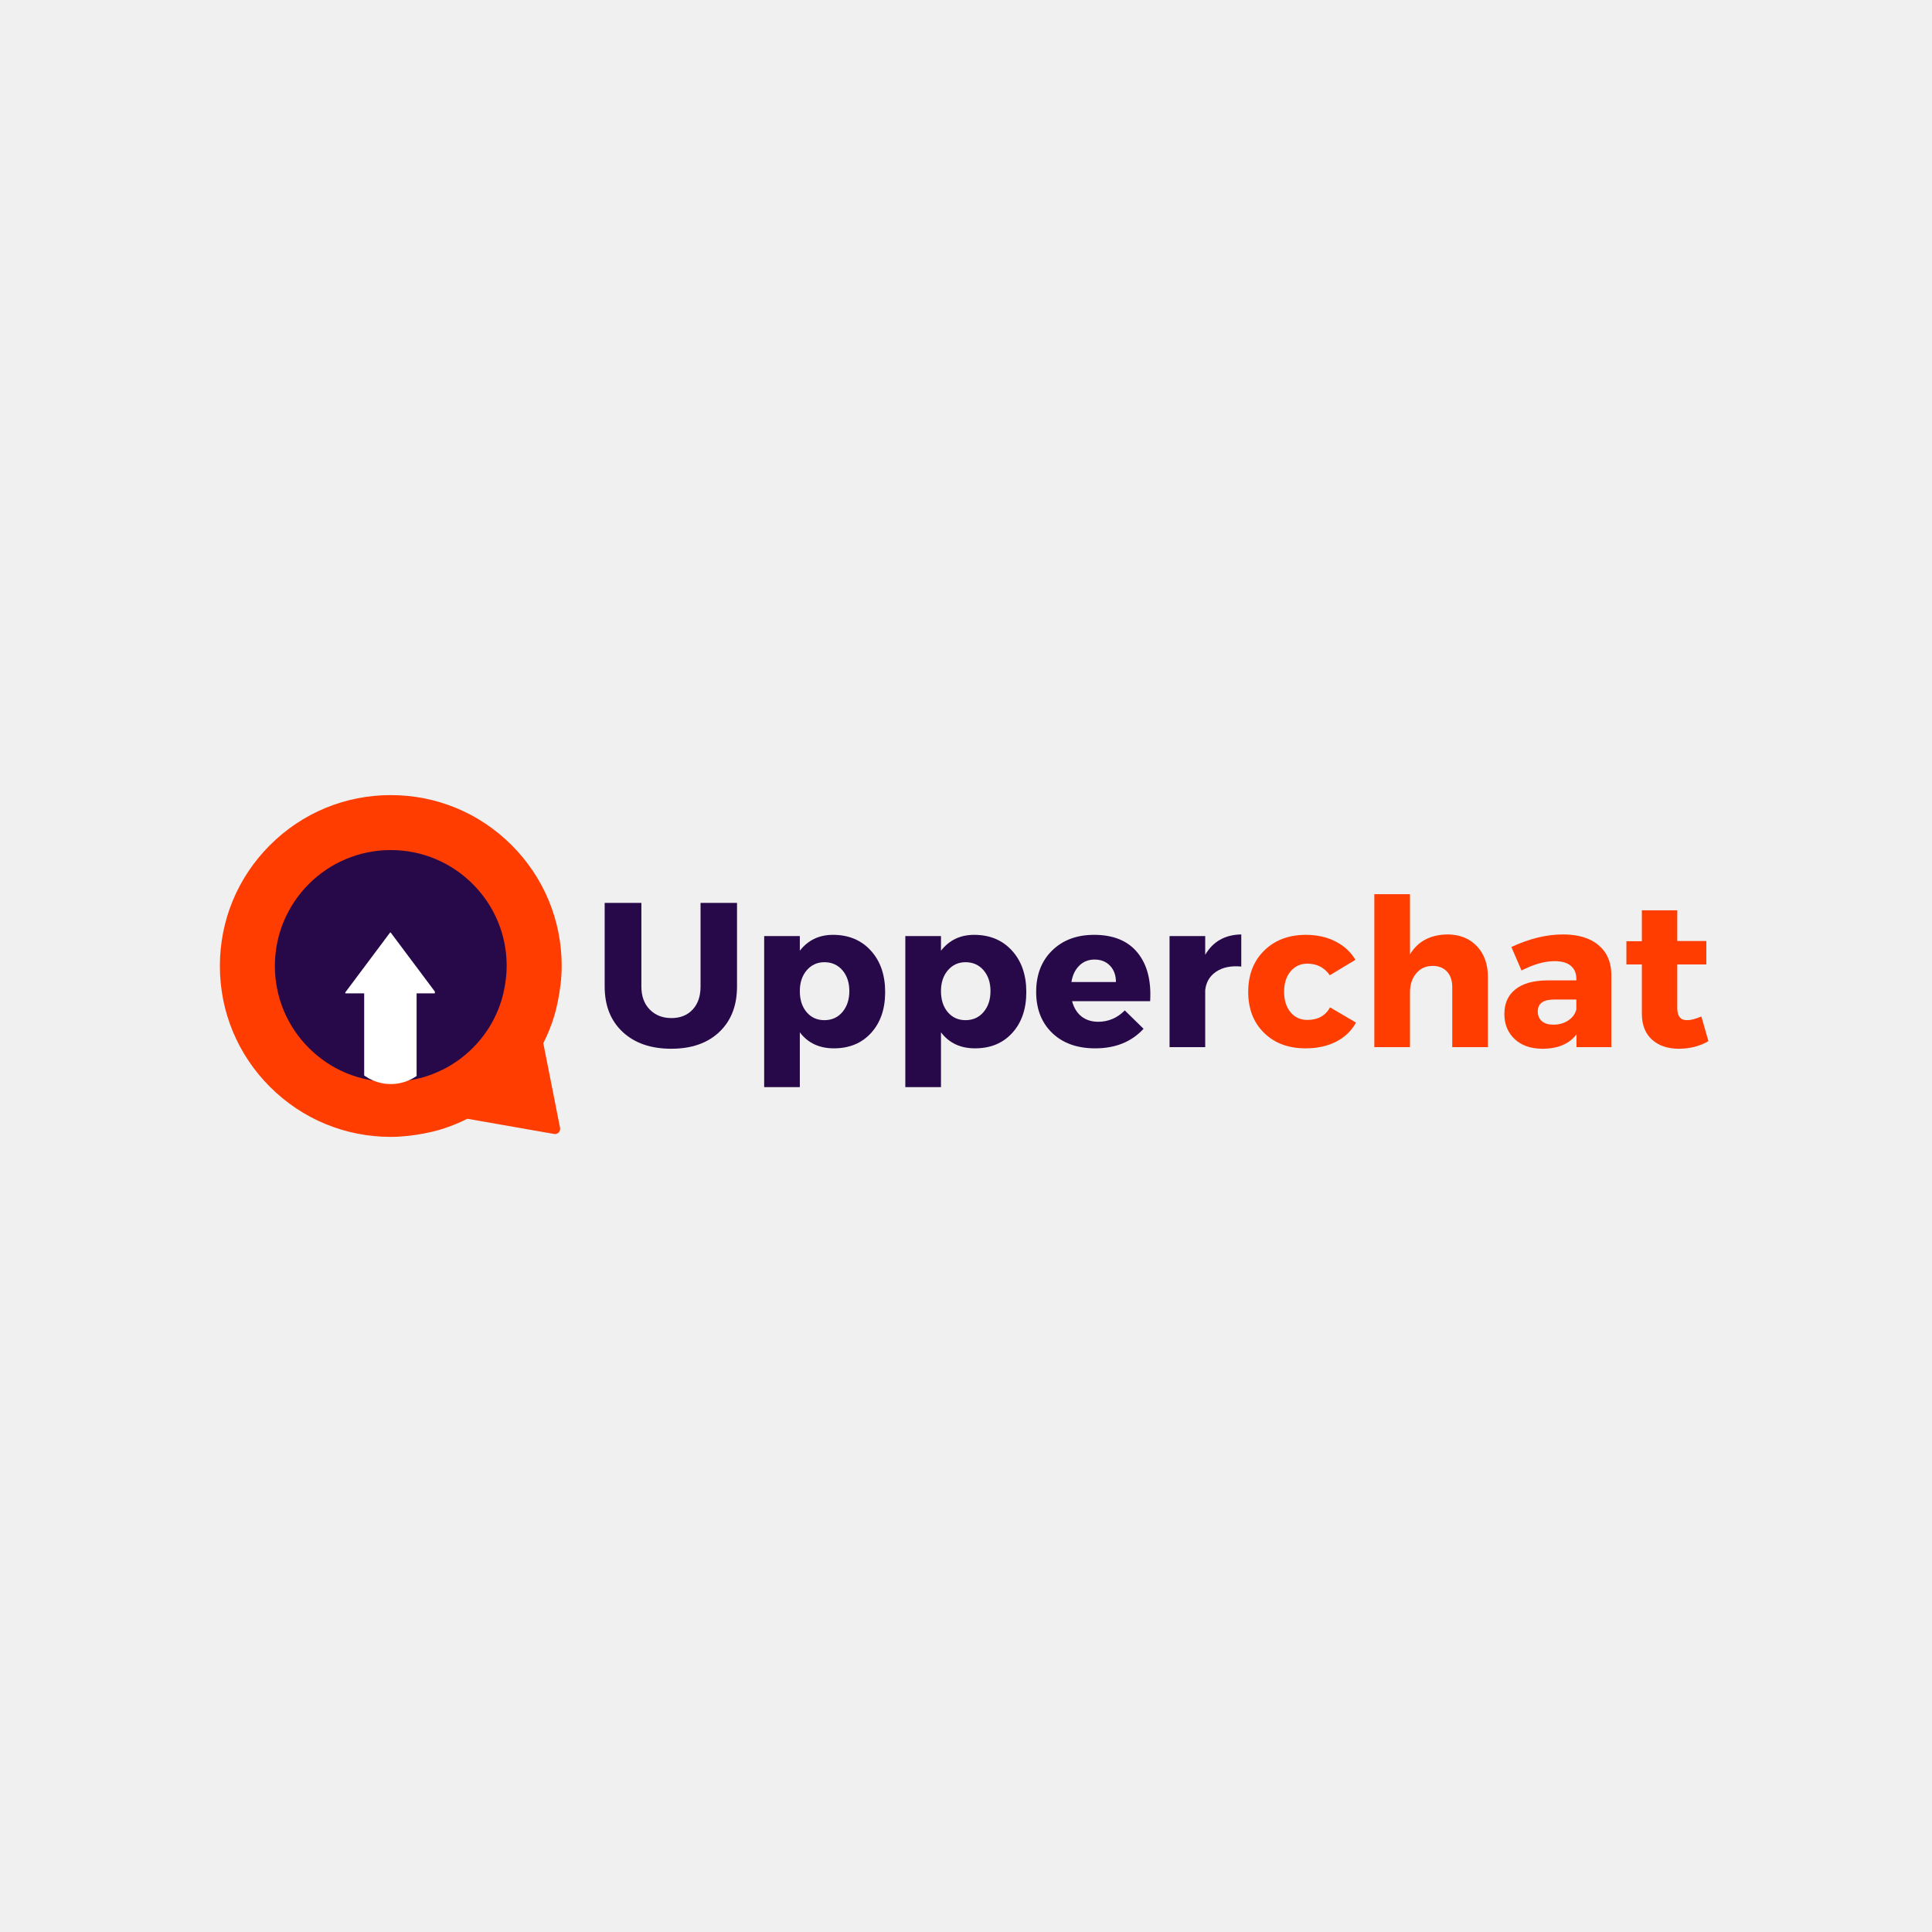
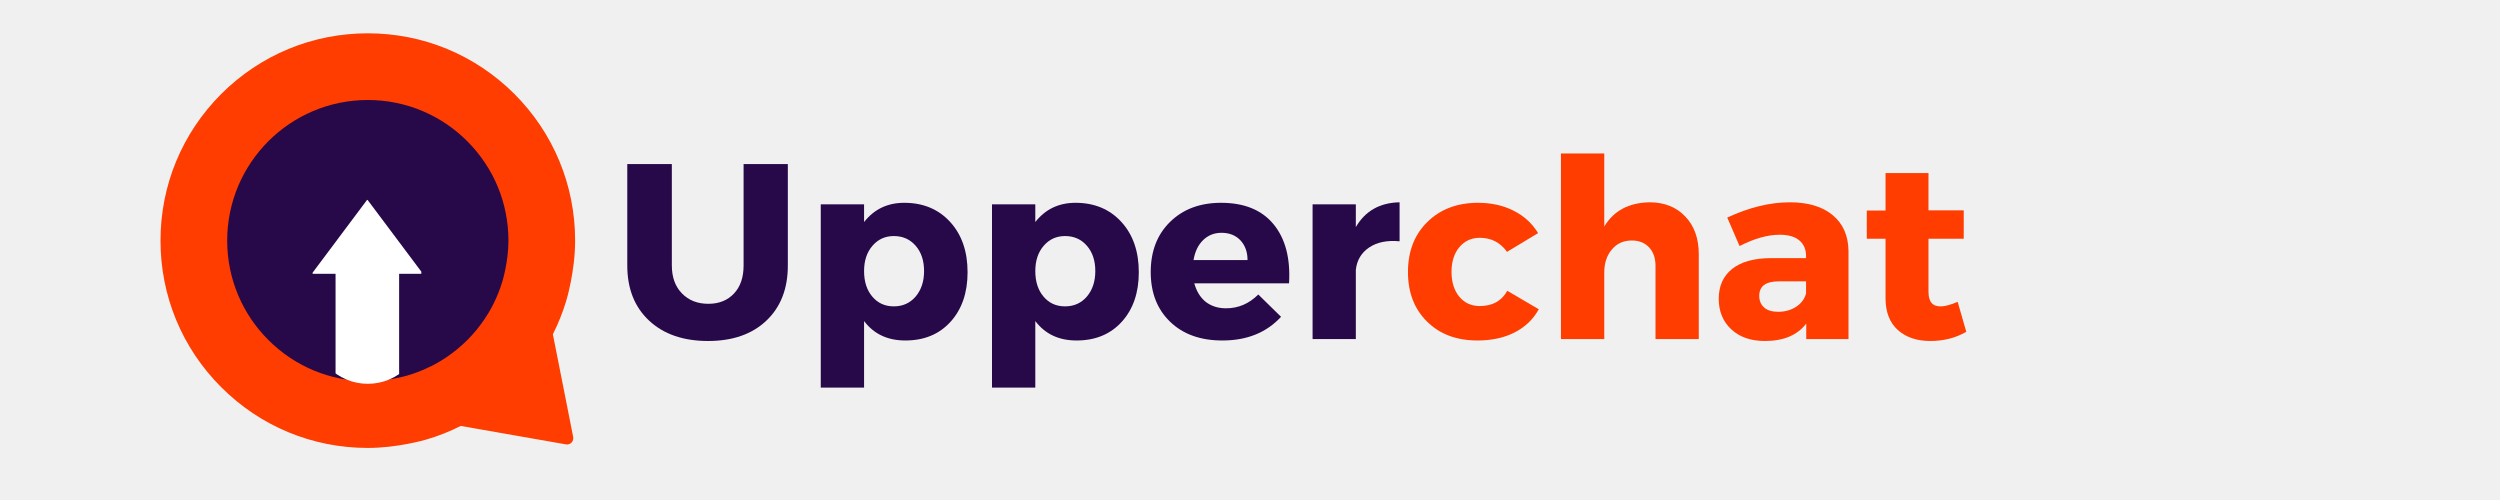
- <svg xmlns="http://www.w3.org/2000/svg" width="2458px" height="2458px" viewBox="0 0 2458 2458" version="1.1">
+ <svg xmlns="http://www.w3.org/2000/svg" width="500px" height="100px" viewBox="0 0 500 160" preserveAspectRatio="xMidYMid meet" version="1.0">
  <defs>
-     <clipPath id="clip1">
-       <path d="M 279.75 1011.57 L 715 1011.57 L 715 1447 L 279.75 1447 Z M 279.75 1011.57 " />
+     <g id="svg_1" />
+     <clipPath id="5fa381441b">
+       <path clip-rule="nonzero" d="m0.68,0.33l66.59,0l0,66.47l-66.59,0l0,-66.47zm0,0" id="svg_2" />
    </clipPath>
-     <clipPath id="clip2">
-       <path d="M 349.703 1081.496 L 644.508 1081.496 L 644.508 1376.328 L 349.703 1376.328 Z M 349.703 1081.496 " />
+     <clipPath id="870a31f73b">
+       <path clip-rule="nonzero" d="m11.35,11l44.98,0l0,44.98l-44.98,0l0,-44.98zm0,0" id="svg_3" />
    </clipPath>
-     <clipPath id="clip3">
-       <path d="M 349.703 1229 C 349.703 1310.445 415.734 1376.504 497.184 1376.504 C 578.652 1376.504 644.688 1310.445 644.688 1229 C 644.688 1147.555 578.652 1081.496 497.184 1081.496 C 415.734 1081.496 349.703 1147.555 349.703 1229 Z M 349.703 1229 " />
+     <clipPath id="74cfaafcae">
+       <path clip-rule="nonzero" d="m11.35,33.5c0,12.43 10.08,22.5 22.5,22.5c12.43,0 22.51,-10.07 22.51,-22.5c0,-12.43 -10.08,-22.5 -22.51,-22.5c-12.42,0 -22.5,10.07 -22.5,22.5zm0,0" id="svg_4" />
    </clipPath>
-     <clipPath id="clip4">
-       <path d="M 439.316 1186.344 L 553.254 1186.344 L 553.254 1379.195 L 439.316 1379.195 Z M 439.316 1186.344 " />
+     <clipPath id="72abdc2750">
+       <path clip-rule="nonzero" d="m25.02,26.99l17.39,0l0,29.42l-17.39,0l0,-29.42zm0,0" id="svg_5" />
    </clipPath>
-     <clipPath id="clip5">
-       <path d="M 497.184 1379.195 C 529.109 1379.195 555.023 1353.309 555.023 1321.355 L 555.023 1243.594 C 555.023 1211.641 529.109 1185.754 497.184 1185.754 C 465.227 1185.754 439.316 1211.641 439.316 1243.594 L 439.316 1321.355 C 439.316 1353.309 465.227 1379.195 497.184 1379.195 Z M 497.184 1379.195 " />
+     <clipPath id="9f431f0bdb">
+       <path clip-rule="nonzero" d="m33.85,56.41c4.87,0 8.83,-3.95 8.83,-8.82l0,-11.86c0,-4.88 -3.96,-8.83 -8.83,-8.83c-4.87,0 -8.83,3.95 -8.83,8.83l0,11.86c0,4.87 3.96,8.82 8.83,8.82zm0,0" id="svg_6" />
+     </clipPath>
+     <clipPath id="031c09aa49">
+       <path clip-rule="nonzero" d="m72,9l218.64,0l0,49l-218.64,0l0,-49zm0,0" id="svg_7" />
+     </clipPath>
+     <clipPath id="94280b9e2b">
+       <path clip-rule="nonzero" d="m34,18l24,0l0,30.68l-24,0l0,-30.68zm0,0" id="svg_8" />
+     </clipPath>
+     <clipPath id="8caa89db28">
+       <path clip-rule="nonzero" d="m61,18l25,0l0,30.68l-25,0l0,-30.68zm0,0" id="svg_9" />
+     </clipPath>
+     <clipPath id="51553d91e4">
+       <rect height="49" id="svg_10" width="219" x="0" y="0" />
+     </clipPath>
+     <clipPath id="d4337a12f5">
+       <rect height="67" id="svg_11" width="291" x="0" y="0" />
    </clipPath>
  </defs>
-   <g id="surface1">
-     <g clip-path="url(#clip1)" clip-rule="nonzero">
-       <path style=" stroke:none;fill-rule:nonzero;fill:rgb(100%,23.922%,0%);fill-opacity:1;" d="M 497.184 1446.406 C 439.113 1446.406 384.496 1423.797 343.43 1382.727 C 302.359 1341.66 279.75 1287.07 279.75 1229 C 279.75 1170.902 302.359 1116.316 343.43 1075.246 C 384.496 1034.18 439.113 1011.57 497.184 1011.57 C 555.254 1011.57 609.867 1034.18 650.934 1075.246 C 691.977 1116.316 714.613 1170.902 714.613 1229 C 714.613 1261.34 705.547 1291.348 705.113 1292.703 C 701.504 1304.559 696.844 1316.156 691.234 1327.219 L 712.539 1434.961 C 712.949 1437.086 712.309 1439.285 710.797 1440.824 C 709.262 1442.359 707.086 1443.078 704.961 1442.691 L 594.633 1423.359 C 582.957 1429.223 570.719 1434.062 558.195 1437.727 C 556.969 1438.082 528.008 1446.406 497.184 1446.406 Z M 497.184 1446.406 " />
-     </g>
-     <g clip-path="url(#clip2)" clip-rule="nonzero">
-       <g clip-path="url(#clip3)" clip-rule="nonzero">
-         <path style=" stroke:none;fill-rule:nonzero;fill:rgb(15.294%,3.529%,28.627%);fill-opacity:1;" d="M 497.156 1376.43 C 457.777 1376.43 420.727 1361.094 392.895 1333.234 C 365.039 1305.402 349.703 1268.355 349.703 1228.973 C 349.703 1189.57 365.039 1152.547 392.895 1124.688 C 420.727 1096.855 457.777 1081.496 497.156 1081.496 C 536.562 1081.496 573.586 1096.855 601.441 1124.688 C 629.273 1152.547 644.637 1189.57 644.637 1228.973 C 644.637 1250.918 638.465 1271.246 638.184 1272.168 C 635.727 1280.207 632.578 1288.094 628.762 1295.598 L 643.227 1368.672 C 643.508 1370.105 643.074 1371.59 642.023 1372.641 C 641 1373.688 639.516 1374.176 638.082 1373.918 L 563.266 1360.785 C 555.355 1364.777 547.031 1368.055 538.531 1370.539 C 537.715 1370.77 518.074 1376.43 497.156 1376.43 Z M 497.156 1376.43 " />
+   <g class="layer">
+     <g id="svg_12" transform="matrix(2, 0, 0, 2, -100, 10)">
+       <g clip-path="url(#d4337a12f5)" id="svg_13">
+         <g clip-path="url(#5fa381441b)" id="svg_14">
+           <path d="m33.85,66.67c-8.86,0 -17.19,-3.45 -23.46,-9.72c-6.26,-6.26 -9.71,-14.59 -9.71,-23.45c0,-8.86 3.45,-17.19 9.71,-23.46c6.27,-6.26 14.6,-9.71 23.46,-9.71c8.86,0 17.19,3.45 23.46,9.71c6.26,6.27 9.71,14.6 9.71,23.46c0,4.93 -1.38,9.51 -1.45,9.72c-0.55,1.81 -1.26,3.58 -2.11,5.26l3.25,16.44c0.06,0.33 -0.04,0.66 -0.27,0.9c-0.23,0.23 -0.56,0.34 -0.89,0.28l-16.83,-2.95c-1.78,0.9 -3.65,1.64 -5.56,2.19c-0.19,0.06 -4.61,1.33 -9.31,1.33zm0,0" fill="#ff3d00" fill-rule="nonzero" id="svg_15" />
+         </g>
+         <g clip-path="url(#870a31f73b)" id="svg_16">
+           <g clip-path="url(#74cfaafcae)" id="svg_17">
+             <path d="m33.85,55.99c-6.01,0 -11.66,-2.34 -15.91,-6.59c-4.25,-4.24 -6.59,-9.9 -6.59,-15.9c0,-6.02 2.34,-11.66 6.59,-15.91c4.25,-4.25 9.9,-6.59 15.91,-6.59c6.01,0 11.66,2.34 15.91,6.59c4.24,4.25 6.59,9.89 6.59,15.91c0,3.34 -0.94,6.45 -0.99,6.59c-0.37,1.22 -0.85,2.43 -1.43,3.57l2.2,11.15c0.05,0.22 -0.02,0.44 -0.18,0.6c-0.16,0.16 -0.38,0.24 -0.6,0.2l-11.42,-2c-1.2,0.6 -2.47,1.1 -3.77,1.48c-0.12,0.04 -3.12,0.9 -6.31,0.9zm0,0" fill="#270949" fill-rule="nonzero" id="svg_18" />
+           </g>
+         </g>
+         <g clip-path="url(#72abdc2750)" id="svg_19">
+           <g clip-path="url(#9f431f0bdb)" id="svg_20">
+             <path d="m42.67,38.81l-3.81,0l0,22.63l-10.17,0l0,-22.63l-3.81,0l8.89,-11.88l8.9,11.88zm0,0" fill="#ffffff" fill-rule="nonzero" id="svg_21" />
+           </g>
+         </g>
+         <g clip-path="url(#031c09aa49)" id="svg_22">
+           <g id="svg_23" transform="matrix(1, 0, 0, 1, 72, 9)">
+             <g clip-path="url(#51553d91e4)" id="svg_24">
+               <g fill="#270949" id="svg_25">
+                 <g id="svg_26" transform="translate(1.054435, 40.24788)">
+                   <g id="svg_27">
+                     <path d="m28,-28l0,16.23c0,3.72 -1.15,6.66 -3.44,8.83c-2.29,2.17 -5.4,3.25 -9.33,3.25c-3.94,0 -7.09,-1.08 -9.42,-3.25c-2.33,-2.17 -3.5,-5.11 -3.5,-8.83l0,-16.23l7.13,0l0,16.23c0,1.88 0.54,3.37 1.62,4.47c1.08,1.11 2.49,1.66 4.22,1.66c1.71,0 3.07,-0.55 4.1,-1.64c1.03,-1.1 1.54,-2.59 1.54,-4.49l0,-16.23l7.08,0zm0,0" id="svg_28" />
+                   </g>
+                 </g>
+               </g>
+               <g clip-path="url(#94280b9e2b)" id="svg_29">
+                 <g fill="#270949" id="svg_30">
+                   <g id="svg_31" transform="translate(31.37142, 40.24788)">
+                     <g id="svg_32">
+                       <path d="m16.31,-21.8c3.04,0 5.49,1.03 7.35,3.07c1.85,2.03 2.78,4.71 2.78,8.04c0,3.28 -0.91,5.92 -2.72,7.92c-1.81,2 -4.23,3 -7.24,3c-2.83,0 -5.03,-1.03 -6.6,-3.11l0,10.65l-6.93,0l0,-29.33l6.93,0l0,2.84c1.6,-2.05 3.75,-3.08 6.43,-3.08zm-1.67,16.57c1.44,0 2.6,-0.53 3.5,-1.58c0.9,-1.07 1.34,-2.42 1.34,-4.07c0,-1.65 -0.44,-3 -1.34,-4.04c-0.9,-1.04 -2.06,-1.56 -3.5,-1.56c-1.39,0 -2.53,0.52 -3.42,1.56c-0.9,1.04 -1.34,2.39 -1.34,4.04c0,1.68 0.43,3.04 1.31,4.08c0.88,1.05 2.03,1.57 3.45,1.57zm0,0" id="svg_33" />
+                     </g>
+                   </g>
+                 </g>
+               </g>
+               <g clip-path="url(#8caa89db28)" id="svg_34">
+                 <g fill="#270949" id="svg_35">
+                   <g id="svg_36" transform="translate(58.7687, 40.24788)">
+                     <g id="svg_37">
+                       <path d="m16.31,-21.8c3.04,0 5.49,1.03 7.35,3.07c1.85,2.03 2.78,4.71 2.78,8.04c0,3.28 -0.91,5.92 -2.72,7.92c-1.81,2 -4.23,3 -7.24,3c-2.83,0 -5.03,-1.03 -6.6,-3.11l0,10.65l-6.93,0l0,-29.33l6.93,0l0,2.84c1.6,-2.05 3.75,-3.08 6.43,-3.08zm-1.67,16.57c1.44,0 2.6,-0.53 3.5,-1.58c0.9,-1.07 1.34,-2.42 1.34,-4.07c0,-1.65 -0.44,-3 -1.34,-4.04c-0.9,-1.04 -2.06,-1.56 -3.5,-1.56c-1.39,0 -2.53,0.52 -3.42,1.56c-0.9,1.04 -1.34,2.39 -1.34,4.04c0,1.68 0.43,3.04 1.31,4.08c0.88,1.05 2.03,1.57 3.45,1.57zm0,0" id="svg_38" />
+                     </g>
+                   </g>
+                 </g>
+               </g>
+               <g fill="#270949" id="svg_39">
+                 <g id="svg_40" transform="translate(86.16598, 40.24788)">
+                   <g id="svg_41">
+                     <path d="m12.2,-21.8c3.73,0 6.53,1.15 8.41,3.44c1.88,2.29 2.71,5.44 2.47,9.44l-15.16,0c0.35,1.28 0.96,2.27 1.83,2.97c0.88,0.68 1.97,1.03 3.25,1.03c1.97,0 3.69,-0.74 5.16,-2.21l3.64,3.57c-2.33,2.53 -5.46,3.79 -9.39,3.79c-3.5,0 -6.29,-1 -8.36,-3c-2.07,-2 -3.1,-4.64 -3.1,-7.95c0,-3.33 1.03,-6.01 3.1,-8.03c2.07,-2.03 4.79,-3.05 8.15,-3.05zm-4.4,9.16l8.64,0c0,-1.3 -0.39,-2.35 -1.14,-3.16c-0.76,-0.8 -1.77,-1.2 -3.02,-1.2c-1.18,0 -2.17,0.4 -2.97,1.19c-0.79,0.78 -1.29,1.84 -1.51,3.17zm0,0" id="svg_42" />
+                   </g>
+                 </g>
+               </g>
+               <g fill="#270949" id="svg_43">
+                 <g id="svg_44" transform="translate(110.2436, 40.24788)">
+                   <g id="svg_45">
+                     <path d="m9.69,-21.56l0,3.64c1.51,-2.58 3.84,-3.9 7,-3.96l0,6.24c-1.98,-0.19 -3.6,0.14 -4.86,0.98c-1.25,0.84 -1.97,2.03 -2.14,3.58l0,11.08l-6.92,0l0,-21.56l6.92,0zm0,0" id="svg_46" />
+                   </g>
+                 </g>
+               </g>
+               <g fill="#ff3d00" id="svg_47">
+                 <g id="svg_48" transform="translate(127.324, 40.24788)">
+                   <g id="svg_49">
+                     <path d="m12.16,-21.8c2.13,0 4.03,0.42 5.7,1.27c1.66,0.83 2.97,2.03 3.91,3.58l-4.97,3c-1.07,-1.5 -2.52,-2.25 -4.36,-2.25c-1.34,0 -2.42,0.5 -3.27,1.5c-0.83,1 -1.25,2.31 -1.25,3.93c0,1.66 0.41,2.99 1.24,3.99c0.83,1 1.92,1.5 3.28,1.5c2.03,0 3.5,-0.81 4.4,-2.44l5.04,2.95c-0.88,1.61 -2.17,2.84 -3.86,3.71c-1.69,0.86 -3.67,1.29 -5.94,1.29c-3.34,0 -6.03,-1 -8.06,-3.01c-2.05,-2.01 -3.07,-4.66 -3.07,-7.94c0,-3.31 1.03,-5.98 3.1,-8.01c2.07,-2.04 4.77,-3.07 8.11,-3.07zm0,0" id="svg_50" />
+                   </g>
+                 </g>
+               </g>
+               <g fill="#ff3d00" id="svg_51">
+                 <g id="svg_52" transform="translate(149.8017, 40.24788)">
+                   <g id="svg_53">
+                     <path d="m17.13,-21.88c2.37,0 4.28,0.76 5.71,2.27c1.44,1.5 2.16,3.51 2.16,6.02l0,13.59l-6.92,0l0,-11.69c0,-1.25 -0.34,-2.24 -1.02,-2.97c-0.68,-0.73 -1.6,-1.11 -2.78,-1.11c-1.33,0 -2.4,0.49 -3.2,1.46c-0.81,0.96 -1.2,2.18 -1.2,3.67l0,10.64l-6.93,0l0,-29.69l6.93,0l0,11.69c1.51,-2.53 3.93,-3.82 7.25,-3.88zm0,0" id="svg_54" />
+                   </g>
+                 </g>
+               </g>
+               <g fill="#ff3d00" id="svg_55">
+                 <g id="svg_56" transform="translate(176.919, 40.24788)">
+                   <g id="svg_57">
+                     <path d="m12.44,-21.88c2.95,0 5.25,0.69 6.89,2.07c1.64,1.36 2.48,3.27 2.51,5.73l0,14.08l-6.76,0l0,-2.48c-1.42,1.86 -3.62,2.79 -6.6,2.79c-2.27,0 -4.07,-0.62 -5.4,-1.87c-1.34,-1.25 -2,-2.88 -2,-4.88c0,-2.05 0.71,-3.64 2.14,-4.78c1.42,-1.13 3.47,-1.71 6.14,-1.73l5.69,0l0,-0.33c0,-1.06 -0.36,-1.9 -1.07,-2.5c-0.71,-0.6 -1.75,-0.91 -3.14,-0.91c-1.95,0 -4.09,0.61 -6.43,1.81l-1.97,-4.56c3.5,-1.62 6.83,-2.44 10,-2.44zm-1.85,17.52c1.1,0 2.05,-0.27 2.88,-0.81c0.83,-0.55 1.36,-1.27 1.58,-2.14l0,-1.92l-4.36,0c-2.09,0 -3.13,0.77 -3.13,2.31c0,0.8 0.27,1.43 0.8,1.89c0.53,0.45 1.27,0.67 2.23,0.67zm0,0" id="svg_58" />
+                   </g>
+                 </g>
+               </g>
+               <g fill="#ff3d00" id="svg_59">
+                 <g id="svg_60" transform="translate(200.9166, 40.24788)">
+                   <g id="svg_61">
+                     <path d="m15.31,-5.95l1.38,4.79c-1.69,0.98 -3.61,1.47 -5.77,1.47c-2.13,0 -3.87,-0.58 -5.19,-1.76c-1.31,-1.19 -1.96,-2.88 -1.96,-5.07l0,-9.53l-3,0l0,-4.51l3,0l0,-6l6.87,0l0,5.97l5.64,0l0,4.54l-5.64,0l0,8.46c0,0.82 0.16,1.43 0.5,1.81c0.33,0.39 0.83,0.57 1.5,0.55c0.63,0 1.52,-0.24 2.67,-0.72zm0,0" id="svg_62" />
+                   </g>
+                 </g>
+               </g>
+             </g>
+           </g>
+         </g>
      </g>
    </g>
-     <g clip-path="url(#clip4)" clip-rule="nonzero">
-       <g clip-path="url(#clip5)" clip-rule="nonzero">
-         <path style=" stroke:none;fill-rule:nonzero;fill:rgb(100%,100%,100%);fill-opacity:1;" d="M 554.969 1263.797 L 530.031 1263.797 L 530.031 1412.121 L 463.332 1412.121 L 463.332 1263.797 L 438.395 1263.797 L 496.668 1185.906 Z M 554.969 1263.797 " />
-       </g>
-     </g>
-     <path style=" stroke:none;fill-rule:nonzero;fill:rgb(15.294%,3.529%,28.627%);fill-opacity:1;" d="M 937.676 1148.691 L 937.676 1255.102 C 937.676 1279.426 930.148 1298.707 915.141 1312.969 C 900.113 1327.18 879.73 1334.27 854 1334.27 C 828.113 1334.27 807.527 1327.18 792.242 1312.969 C 776.93 1298.707 769.301 1279.426 769.301 1255.102 L 769.301 1148.691 L 816.004 1148.691 L 816.004 1255.102 C 816.004 1267.391 819.535 1277.172 826.656 1284.395 C 833.746 1291.641 842.965 1295.25 854.309 1295.25 C 865.496 1295.25 874.434 1291.664 881.141 1284.496 C 887.898 1277.328 891.281 1267.547 891.281 1255.102 L 891.281 1148.691 Z M 937.676 1148.691 " />
-     <path style=" stroke:none;fill-rule:nonzero;fill:rgb(15.294%,3.529%,28.627%);fill-opacity:1;" d="M 1059.785 1189.352 C 1079.703 1189.352 1095.758 1196.059 1107.922 1209.426 C 1120.055 1222.738 1126.148 1240.328 1126.148 1262.168 C 1126.148 1283.676 1120.211 1300.984 1108.328 1314.094 C 1096.449 1327.203 1080.625 1333.758 1060.91 1333.758 C 1042.32 1333.758 1027.883 1326.973 1017.59 1313.379 L 1017.59 1383.125 L 972.219 1383.125 L 972.219 1190.887 L 1017.59 1190.887 L 1017.59 1209.527 C 1028.086 1196.086 1042.168 1189.352 1059.785 1189.352 Z M 1048.824 1297.914 C 1058.246 1297.914 1065.879 1294.48 1071.766 1287.57 C 1077.629 1280.605 1080.574 1271.746 1080.574 1260.941 C 1080.574 1250.082 1077.629 1241.25 1071.766 1234.414 C 1065.879 1227.602 1058.246 1224.172 1048.824 1224.172 C 1039.734 1224.172 1032.258 1227.602 1026.395 1234.414 C 1020.508 1241.25 1017.59 1250.082 1017.59 1260.941 C 1017.59 1271.949 1020.457 1280.859 1026.191 1287.672 C 1031.977 1294.508 1039.531 1297.914 1048.824 1297.914 Z M 1048.824 1297.914 " />
-     <path style=" stroke:none;fill-rule:nonzero;fill:rgb(15.294%,3.529%,28.627%);fill-opacity:1;" d="M 1239.363 1189.352 C 1259.285 1189.352 1275.34 1196.059 1287.5 1209.426 C 1299.637 1222.738 1305.73 1240.328 1305.73 1262.168 C 1305.73 1283.676 1299.789 1300.984 1287.91 1314.094 C 1276.031 1327.203 1260.207 1333.758 1240.492 1333.758 C 1221.902 1333.758 1207.461 1326.973 1197.168 1313.379 L 1197.168 1383.125 L 1151.797 1383.125 L 1151.797 1190.887 L 1197.168 1190.887 L 1197.168 1209.527 C 1207.668 1196.086 1221.75 1189.352 1239.363 1189.352 Z M 1228.406 1297.914 C 1237.828 1297.914 1245.457 1294.48 1251.348 1287.57 C 1257.211 1280.605 1260.156 1271.746 1260.156 1260.941 C 1260.156 1250.082 1257.211 1241.25 1251.348 1234.414 C 1245.457 1227.602 1237.828 1224.172 1228.406 1224.172 C 1219.316 1224.172 1211.84 1227.602 1205.977 1234.414 C 1200.086 1241.25 1197.168 1250.082 1197.168 1260.941 C 1197.168 1271.949 1200.035 1280.859 1205.773 1287.672 C 1211.559 1294.508 1219.113 1297.914 1228.406 1297.914 Z M 1228.406 1297.914 " />
-     <path style=" stroke:none;fill-rule:nonzero;fill:rgb(15.294%,3.529%,28.627%);fill-opacity:1;" d="M 1392.008 1189.352 C 1416.434 1189.352 1434.82 1196.879 1447.109 1211.883 C 1459.449 1226.914 1464.852 1247.523 1463.289 1273.742 L 1363.945 1273.742 C 1366.199 1282.141 1370.195 1288.645 1375.93 1293.203 C 1381.715 1297.707 1388.832 1299.961 1397.23 1299.961 C 1410.137 1299.961 1421.402 1295.148 1431.031 1285.52 L 1454.891 1308.871 C 1439.656 1325.461 1419.148 1333.758 1393.34 1333.758 C 1370.398 1333.758 1352.117 1327.203 1338.547 1314.094 C 1325.027 1300.984 1318.27 1283.625 1318.27 1261.965 C 1318.27 1240.125 1325.027 1222.586 1338.547 1209.32 C 1352.117 1196.008 1369.938 1189.352 1392.008 1189.352 Z M 1363.129 1249.367 L 1419.762 1249.367 C 1419.762 1240.84 1417.254 1233.953 1412.289 1228.68 C 1407.293 1223.43 1400.715 1220.793 1392.52 1220.793 C 1384.789 1220.793 1378.309 1223.406 1373.062 1228.578 C 1367.863 1233.695 1364.562 1240.637 1363.129 1249.367 Z M 1363.129 1249.367 " />
-     <path style=" stroke:none;fill-rule:nonzero;fill:rgb(15.294%,3.529%,28.627%);fill-opacity:1;" d="M 1533.34 1190.887 L 1533.34 1214.75 C 1543.223 1197.824 1558.535 1189.195 1579.223 1188.84 L 1579.223 1229.703 C 1566.242 1228.473 1555.617 1230.625 1547.371 1236.156 C 1539.18 1241.633 1534.492 1249.445 1533.34 1259.609 L 1533.34 1332.223 L 1487.969 1332.223 L 1487.969 1190.887 Z M 1533.34 1190.887 " />
-     <path style=" stroke:none;fill-rule:nonzero;fill:rgb(100%,23.922%,0%);fill-opacity:1;" d="M 1661.477 1189.352 C 1675.457 1189.352 1687.926 1192.117 1698.859 1197.648 C 1709.77 1203.125 1718.32 1210.934 1724.465 1221.102 L 1691.895 1240.766 C 1684.934 1230.934 1675.406 1226.016 1663.32 1226.016 C 1654.566 1226.016 1647.445 1229.293 1641.918 1235.848 C 1636.438 1242.402 1633.723 1251.004 1633.723 1261.656 C 1633.723 1272.512 1636.41 1281.219 1641.812 1287.773 C 1647.27 1294.328 1654.438 1297.605 1663.32 1297.605 C 1676.637 1297.605 1686.262 1292.281 1692.203 1281.629 L 1725.18 1300.984 C 1719.445 1311.508 1710.996 1319.598 1699.883 1325.258 C 1688.824 1330.941 1675.844 1333.758 1660.965 1333.758 C 1639.102 1333.758 1621.484 1327.18 1608.121 1313.992 C 1594.727 1300.832 1588.047 1283.473 1588.047 1261.965 C 1588.047 1240.25 1594.805 1222.738 1608.324 1209.426 C 1621.895 1196.059 1639.613 1189.352 1661.477 1189.352 Z M 1661.477 1189.352 " />
-     <path style=" stroke:none;fill-rule:nonzero;fill:rgb(100%,23.922%,0%);fill-opacity:1;" d="M 1841.383 1188.84 C 1856.949 1188.84 1869.441 1193.805 1878.867 1203.688 C 1888.289 1213.52 1893 1226.684 1893 1243.121 L 1893 1332.223 L 1847.629 1332.223 L 1847.629 1255.613 C 1847.629 1247.422 1845.402 1240.941 1840.973 1236.156 C 1836.516 1231.316 1830.449 1228.883 1822.742 1228.883 C 1813.984 1228.883 1806.996 1232.059 1801.746 1238.41 C 1796.473 1244.707 1793.859 1252.723 1793.859 1262.477 L 1793.859 1332.223 L 1748.488 1332.223 L 1748.488 1137.629 L 1793.859 1137.629 L 1793.859 1214.238 C 1803.82 1197.648 1819.668 1189.195 1841.383 1188.84 Z M 1841.383 1188.84 " />
-     <path style=" stroke:none;fill-rule:nonzero;fill:rgb(100%,23.922%,0%);fill-opacity:1;" d="M 1988.402 1188.84 C 2007.785 1188.84 2022.84 1193.344 2033.566 1202.359 C 2044.348 1211.32 2049.852 1223.84 2050.055 1239.945 L 2050.055 1332.223 L 2005.711 1332.223 L 2005.711 1315.938 C 1996.414 1328.176 1982 1334.27 1962.488 1334.27 C 1947.586 1334.27 1935.785 1330.172 1927.055 1321.98 C 1918.297 1313.785 1913.945 1303.137 1913.945 1290.027 C 1913.945 1276.586 1918.605 1266.137 1927.977 1258.688 C 1937.32 1251.262 1950.738 1247.473 1968.227 1247.32 L 2005.504 1247.32 L 2005.504 1245.168 C 2005.504 1238.203 2003.176 1232.75 1998.539 1228.781 C 1993.879 1224.84 1987.02 1222.84 1977.953 1222.84 C 1965.18 1222.84 1951.121 1226.809 1935.758 1234.723 L 1922.855 1204.816 C 1945.797 1194.164 1967.637 1188.84 1988.402 1188.84 Z M 1976.316 1303.648 C 1983.484 1303.648 1989.758 1301.883 1995.16 1298.32 C 2000.613 1294.711 2004.07 1290.027 2005.504 1284.293 L 2005.504 1271.695 L 1976.93 1271.695 C 1963.258 1271.695 1956.445 1276.762 1956.445 1286.852 C 1956.445 1292.125 1958.188 1296.25 1961.672 1299.242 C 1965.152 1302.188 1970.016 1303.648 1976.316 1303.648 Z M 1976.316 1303.648 " />
-     <path style=" stroke:none;fill-rule:nonzero;fill:rgb(100%,23.922%,0%);fill-opacity:1;" d="M 2164.543 1293.203 L 2173.555 1324.645 C 2162.492 1331.07 2149.895 1334.27 2135.762 1334.27 C 2121.758 1334.27 2110.414 1330.43 2101.762 1322.699 C 2093.156 1314.914 2088.855 1303.852 2088.855 1289.516 L 2088.855 1227.039 L 2069.191 1227.039 L 2069.191 1197.441 L 2088.855 1197.441 L 2088.855 1158.113 L 2133.918 1158.113 L 2133.918 1197.238 L 2170.891 1197.238 L 2170.891 1227.039 L 2133.918 1227.039 L 2133.918 1282.449 C 2133.918 1287.852 2134.996 1291.82 2137.195 1294.328 C 2139.375 1296.863 2142.648 1298.066 2147.027 1297.914 C 2151.176 1297.914 2157.016 1296.352 2164.543 1293.203 Z M 2164.543 1293.203 " />
  </g>
</svg>
